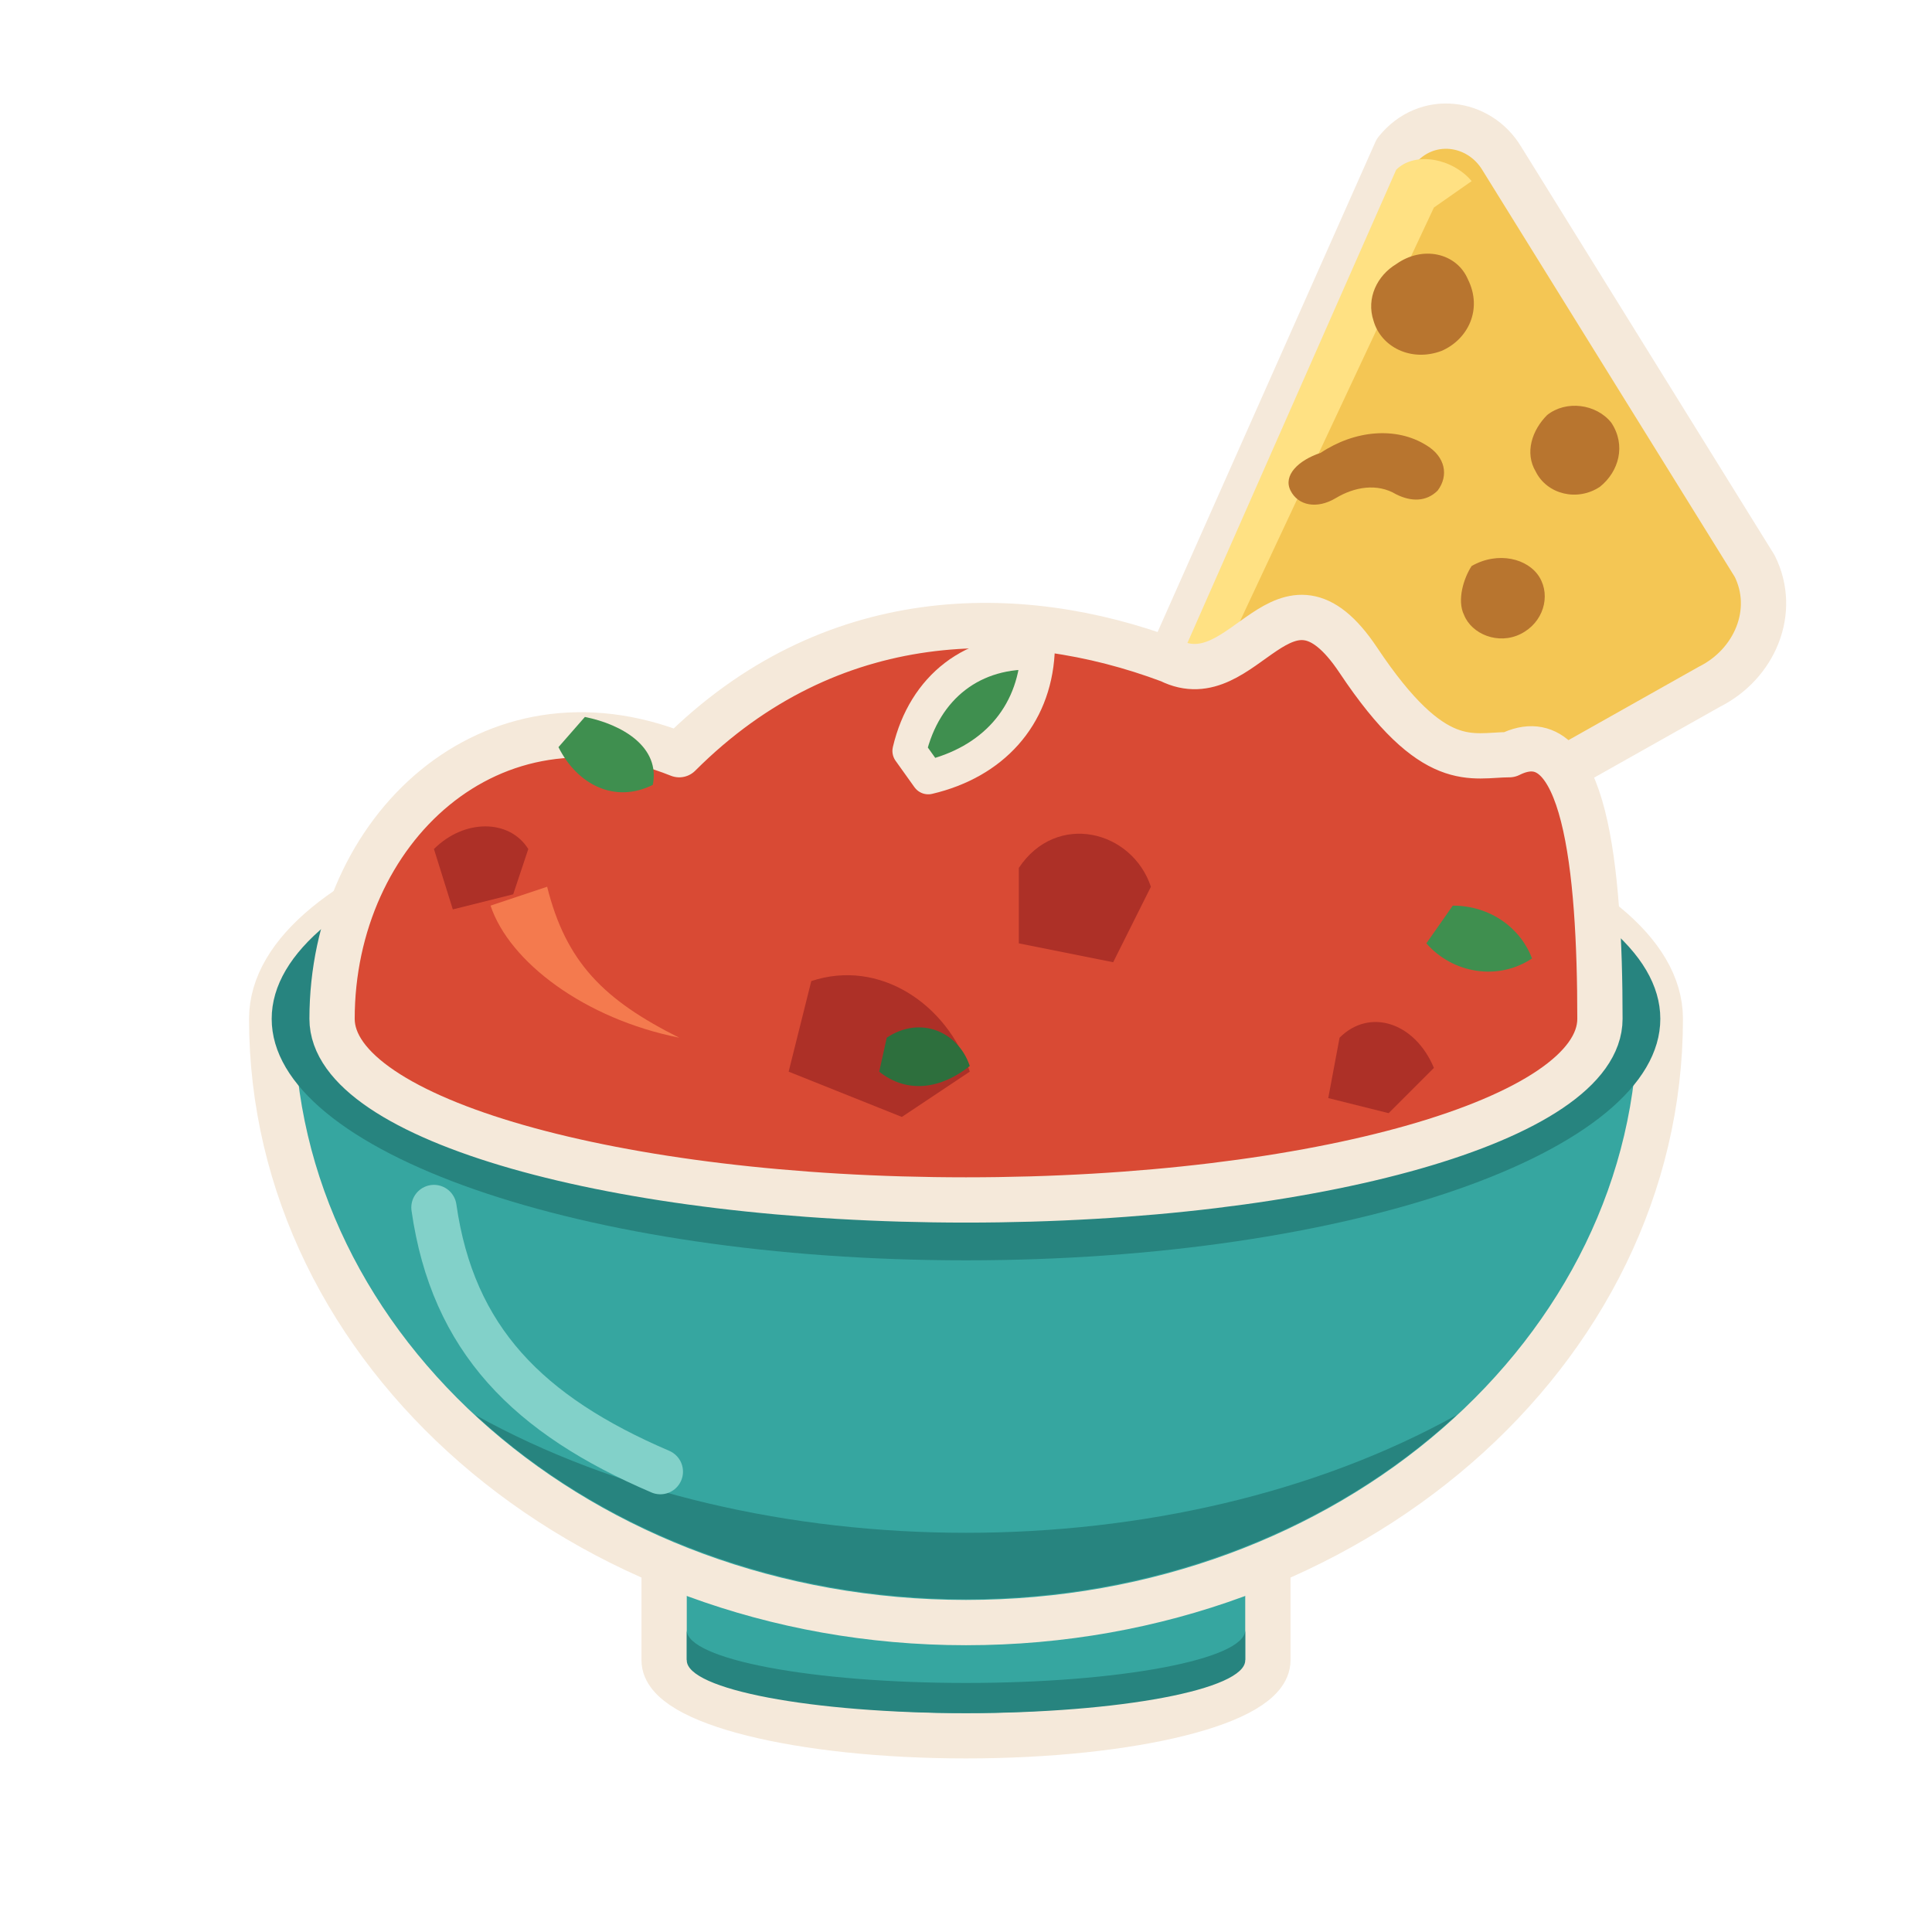
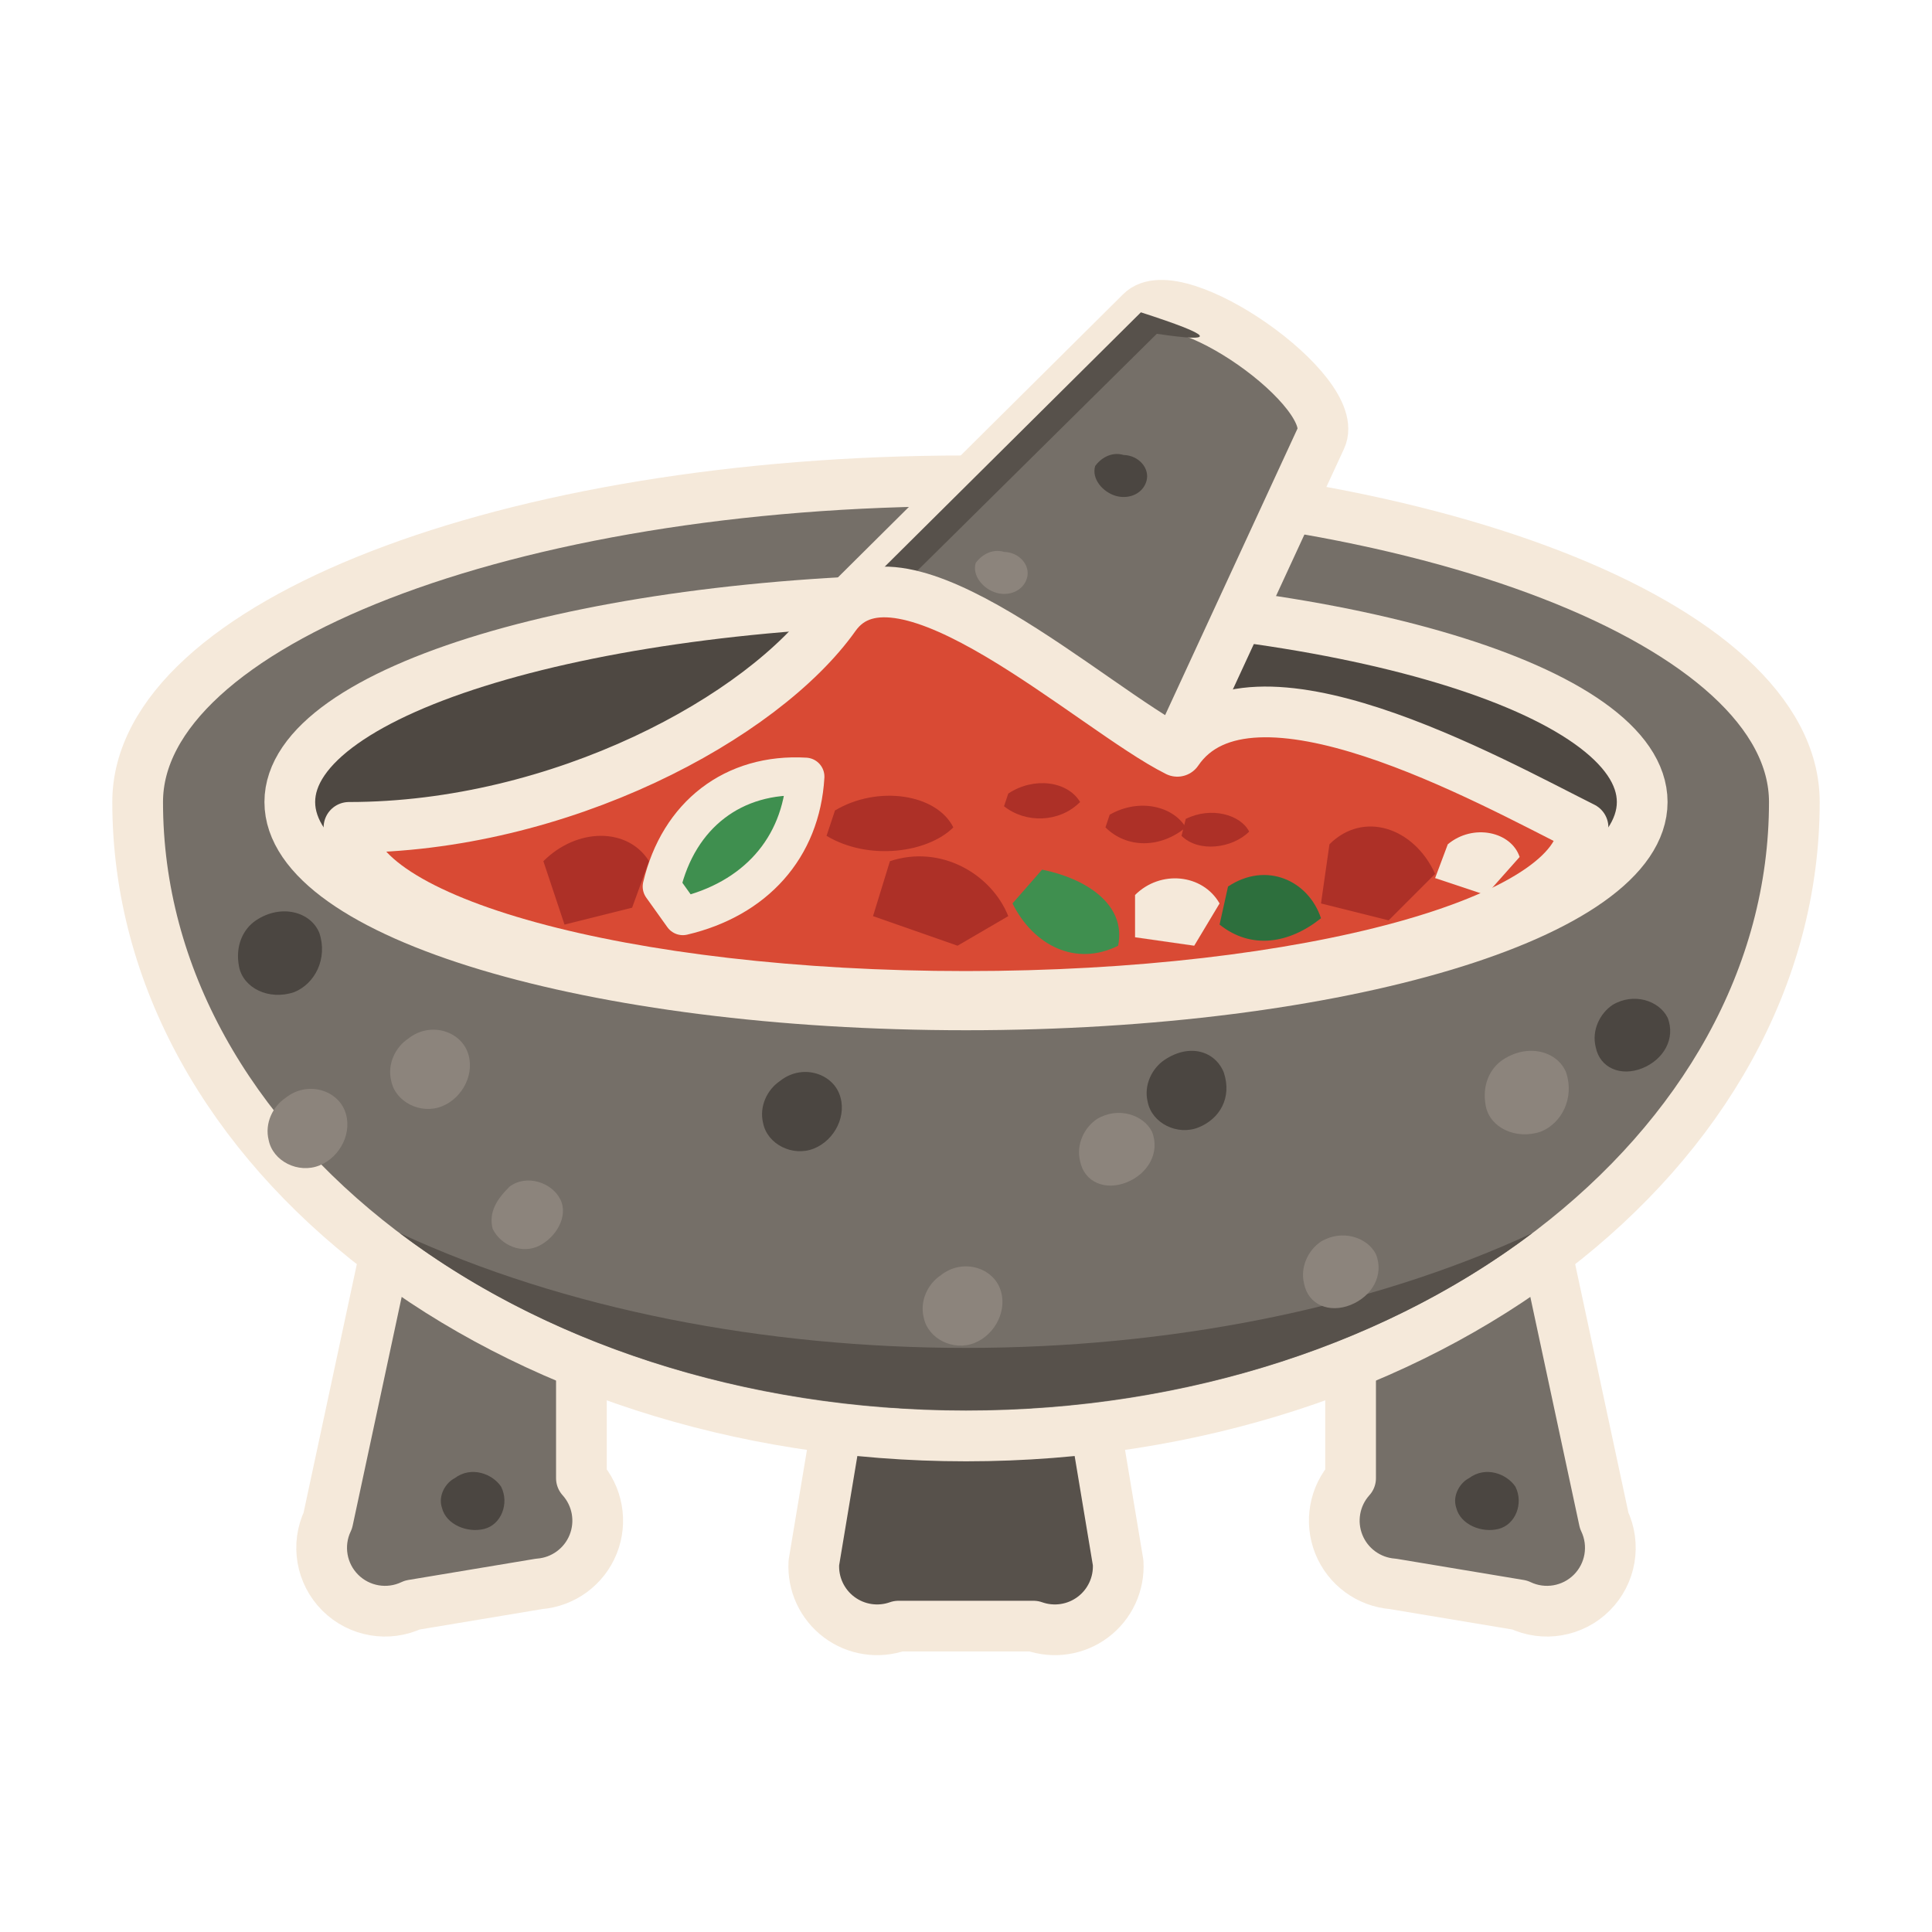
<svg xmlns="http://www.w3.org/2000/svg" viewBox="0 0 512 512" role="img" aria-labelledby="logo-title">
-   <g id="bowl">
-     <path stroke="#F5E9DA" stroke-width="12" stroke-linecap="round" stroke-linejoin="round" fill="#36a6a0" d="M 176 414 L 176 440 A 80 20 0 0 0 336 440 L 336 414 Z" />
-     <path fill="#27847f" d="M 182 432 L 182 440 A 74 14 0 0 0 330 440 L 330 432 A 74 14 0 0 1 182 432 Z" stroke="none" />
-     <path stroke="#F5E9DA" stroke-width="12" stroke-linecap="round" stroke-linejoin="round" fill="#36a6a0" d="M 72 270 A 184 64 0 0 1 440 270 A 184 160 0 0 1 72 270 Z" />
-     <ellipse cx="256" cy="270" rx="184" ry="64" fill="#27847f" stroke="none" />
-     <path fill="#27847f" d="M 126 375 A 200 130 0 0 0 386 375 A 178 154 0 0 1 126 375 Z" stroke="none" />
-     <path d="M 115 320 C 120 355, 140 375, 175 390" fill="none" stroke="#82d1c9" stroke-width="12" stroke-linecap="round" />
-   </g>
-   <g id="chip">
-     <path stroke="#F5E9DA" stroke-width="12" stroke-linecap="round" stroke-linejoin="round" fill="#f4c654" d="M 290 220 L 370 40 C 378 30, 392 32, 398 42 L 465 150 C 471 162, 465 176, 453 182 L 350 240 Z" />
-     <path fill="#ffe183" d="M 295 215 L 370 45 C 375 40, 385 42, 390 48 L 380 55 L 305 215 Z" />
-     <path fill="#b8752f" d="M 370 70 c 7 -5 16 -3 19 4 c 4 8 0 16 -7 19 c -8 3 -16 -1 -18 -8 c -2 -6 1 -12 6 -15 Z" />
-     <path fill="#b8752f" d="M 410 110 c 5 -4 13 -3 17 2 c 4 6 2 13 -3 17 c -6 4 -14 2 -17 -4 c -3 -5 -1 -11 3 -15 Z" />
-     <path fill="#b8752f" d="M 350 120 c 9 -6 20 -7 28 -2 c 5 3 6 8 3 12 c -3 3 -7 3 -11 1 c -5 -3 -11 -2 -16 1 c -5 3 -10 2 -12 -2 c -2 -4 2 -8 8 -10 Z" />
-     <path fill="#b8752f" d="M 390 150 c 7 -4 15 -2 18 3 c 3 5 1 12 -5 15 c -6 3 -13 0 -15 -5 c -2 -4 0 -10 2 -13 Z" />
-   </g>
-   <g id="salsa">
-     <path stroke="#F5E9DA" stroke-width="12" stroke-linecap="round" stroke-linejoin="round" fill="#d94a34" d="       M 88 270       C 88 220, 130 180, 180 200       C 220 160, 270 160, 310 175       C 330 185, 340 145, 360 175       C 380 205, 390 200, 400 200       C 420 190, 424 230, 424 270       A 168 48 0 0 1 88 270 Z" />
-     <path fill="#ad3027" d="M 115 225 c 8 -8 20 -8 25 0 l -4 12 -16 4 Z" />
-     <path fill="#ad3027" d="M 215 260 c 18 -6 36 6 42 24 l -18 12 -30 -12 Z" />
-     <path fill="#ad3027" d="M 270 230 c 10 -15 30 -10 35 5 l -10 20 -25 -5 Z" />
-     <path fill="#ad3027" d="M 355 275 c 8 -8 20 -4 25 8 l -12 12 -16 -4 Z" />
-     <path fill="#3f8f4f" d="M 155 190 c 10 2 20 8 18 18 c -10 5 -20 0 -25 -10 Z" />
-     <path fill="#2d6f3d" d="M 235 275 c 9 -6 19 -1.5 22 7.5 c -7.5 6 -16.5 7.5 -24 1.5 Z" />
-     <path fill="#3f8f4f" d="M 385 240 c 10 0 18 6 21 14 c -9 6 -21 4 -28 -4 Z" />
-     <path fill="#f47a4e" d="M 130 240 c 5 15 25 30 50 35 c -20 -10 -30 -20 -35 -40 Z" />
-   </g>
-   <g id="accents">
-     <path d="M 241 199 c 4 -17 17 -27 34 -26 c -1 17 -12 29 -29 33 Z" fill="#3f8f4f" stroke="#F5E9DA" stroke-width="9" stroke-linejoin="round" />
+   <g transform="translate(256 256) scale(1.12) translate(-256 -298.8)">
+     <path stroke="#F5E9DA" stroke-width="12" stroke-linecap="round" stroke-linejoin="round" fill="#57514B" d="M 230 380 L 220 440 A 15 15 0 0 0 240 455 L 272 455 A 15 15 0 0 0 292 440 L 282 380 Z" />
+     <path stroke="#F5E9DA" stroke-width="12" stroke-linecap="round" stroke-linejoin="round" fill="#756F68" d="M 120 360 L 105 430 A 15 15 0 0 0 125 450 L 155 445 A 15 15 0 0 0 165 420 L 165 370 Z" />
+     <path stroke="#F5E9DA" stroke-width="12" stroke-linecap="round" stroke-linejoin="round" fill="#756F68" d="M 392 360 L 407 430 A 15 15 0 0 1 387 450 L 357 445 A 15 15 0 0 1 347 420 L 347 370 Z" />
+     <path stroke="#F5E9DA" stroke-width="12" stroke-linecap="round" stroke-linejoin="round" fill="#756F68" d="M 60 260 A 196 76 0 0 1 452 260 A 196 150 0 0 1 60 260 Z" />
+     <path fill="#57514B" d="M 122 362 A 213 122 0 0 0 390 362 A 190 144 0 0 1 122 362 Z" stroke="none" />
+     <path fill="#4B4641" d="M 88 288 c 6 -4 13 -2 15 3 c 2 6 -1 12 -6 14 c -6 2 -12 -1 -13 -6 c -1 -5 1 -9 4 -11 Z" />
+     <path fill="#4B4641" d="M 212 326 c 5 -4 12 -2 14 3 c 2 5 -1 11 -6 13 c -5 2 -11 -1 -12 -6 c -1 -4 1 -8 4 -10 Z" />
+     <path fill="#4B4641" d="M 303 321 c 6 -4 12 -2 14 3 c 2 6 -1 11 -6 13 c -5 2 -11 -1 -12 -6 c -1 -4 1 -8 4 -10 Z" />
+     <path fill="#4B4641" d="M 409 308 c 5 -3 11 -1 13 3 c 2 5 -1 10 -6 12 c -5 2 -10 0 -11 -5 c -1 -4 1 -8 4 -10 Z" />
+     <path fill="#4B4641" d="M 135 420 c 4 -3 9 -1 11 2 c 2 4 0 9 -4 10 c -4 1 -9 -1 -10 -5 c -1 -3 1 -6 3 -7 Z" />
+     <path fill="#4B4641" d="M 375 420 c 4 -3 9 -1 11 2 c 2 4 0 9 -4 10 c -4 1 -9 -1 -10 -5 c -1 -3 1 -6 3 -7 Z" />
+     <path fill="#8C847C" d="M 95 330 c 5 -4 12 -2 14 3 c 2 5 -1 11 -6 13 c -5 2 -11 -1 -12 -6 c -1 -4 1 -8 4 -10 Z" />
+     <path fill="#8C847C" d="M 124 316 c 5 -4 12 -2 14 3 c 2 5 -1 11 -6 13 c -5 2 -11 -1 -12 -6 c -1 -4 1 -8 4 -10 Z" />
+     <path fill="#8C847C" d="M 148 351 c 4 -3 10 -1 12 3 c 2 4 -1 9 -5 11 c -4 2 -9 0 -11 -4 c -1 -4 1 -7 4 -10 Z" />
+     <path fill="#8C847C" d="M 383 321 c 6 -4 13 -2 15 3 c 2 6 -1 12 -6 14 c -6 2 -12 -1 -13 -6 c -1 -5 1 -9 4 -11 Z" />
+     <path fill="#8C847C" d="M 287 335 c 5 -3 11 -1 13 3 c 2 5 -1 10 -6 12 c -5 2 -10 0 -11 -5 c -1 -4 1 -8 4 -10 Z" />
+     <path fill="#8C847C" d="M 250 372 c 5 -4 12 -2 14 3 c 2 5 -1 11 -6 13 c -5 2 -11 -1 -12 -6 c -1 -4 1 -8 4 -10 Z" />
+     <path fill="#8C847C" d="M 340 364 c 5 -3 11 -1 13 3 c 2 5 -1 10 -6 12 c -5 2 -10 0 -11 -5 c -1 -4 1 -8 4 -10 Z" />
+     <ellipse cx="256" cy="260" rx="160" ry="48" fill="#4E4842" stroke="#F5E9DA" stroke-width="12" />
+     <g id="tejolote" transform="translate(290 200) rotate(35)">
+       <path stroke="#F5E9DA" stroke-width="12" stroke-linecap="round" stroke-linejoin="round" fill="#756F68" d="M -26 -50 L -44 50 A 44 44 0 0 0 44 50 L 26 -50 C 24 -62, -24 -62, -26 -50 Z" />
+       <path fill="#57514B" stroke="none" d="M -20 -48 L -36 40 A 36 36 0 0 0 18 60 A 44 44 0 0 1 -44 50 L -26 -50 Q 0 -58 -20 -48 Z" />
+       <path fill="#4B4641" d="M -10 -20 c 3 -2 7 -1 8 2 c 1 3 -1 6 -4 7 c -3 1 -7 0 -8 -3 c 0 -2 1 -5 4 -6 Z" />
+       <path fill="#8C847C" d="M -20 15 c 3 -2 7 -1 8 2 c 1 3 -1 6 -4 7 c -3 1 -7 0 -8 -3 c 0 -2 1 -5 4 -6 Z" />
+     </g>
+     <path fill="#d94a34" stroke="#F5E9DA" stroke-width="12" stroke-linecap="round" stroke-linejoin="round" d="M 110 266 A 146 40 0 0 0 402 266 C 380 255, 323 223, 306 248 C 286 238, 240 195, 225 216 C 208 240, 160 266, 110 266 Z" />
+     <path fill="#ad3027" d="M 266 258 c 6 -4 14 -3 17 2 c -5 5 -13 5 -18 1 Z" />
+     <path fill="#ad3027" d="M 290 263 c 7 -4 15 -2 18 3 c -6 5 -14 5 -19 0 Z" />
+     <path fill="#ad3027" d="M 308 264 c 6 -3 13 -1 15 3 c -4 4 -12 5 -16 1 Z" />
+     <path fill="#ad3027" d="M 225 262 c 10 -6 24 -4 28 4 c -6 6 -20 8 -30 2 Z" />
+     <path fill="#ad3027" d="M 156 274 c 8 -8 20 -8 25 0 l -4 11 -16 4 Z" />
+     <path fill="#ad3027" d="M 238 274 c 12 -4 24 3 28 13 l -12 7 -20 -7 Z" />
+     <path fill="#ad3027" d="M 342 270 c 8 -8 20 -4 25 7 l -11 11 -16 -4 Z" />
+     <path fill="#3f8f4f" d="M 274 276 c 10 2 20 8 18 18 c -10 5 -20 0 -25 -10 Z" />
+     <path fill="#2d6f3d" d="M 318 280 c 9 -6 19 -1.5 22 7.5 c -7.5 6 -16.5 7.5 -24 1.5 Z" />
+     <path fill="#F5E9DA" d="M 296 282 c 6 -6 16 -5 20 2 l -6 10 -14 -2 Z" />
+     <path fill="#F5E9DA" d="M 370 270 c 6 -5 15 -3 17 3 l -8 9 -12 -4 Z" />
+     <path d="M 184 280 c 4 -17 17 -27 34 -26 c -1 17 -12 29 -29 33 Z" fill="#3f8f4f" stroke="#F5E9DA" stroke-width="9" stroke-linejoin="round" />
  </g>
</svg>
